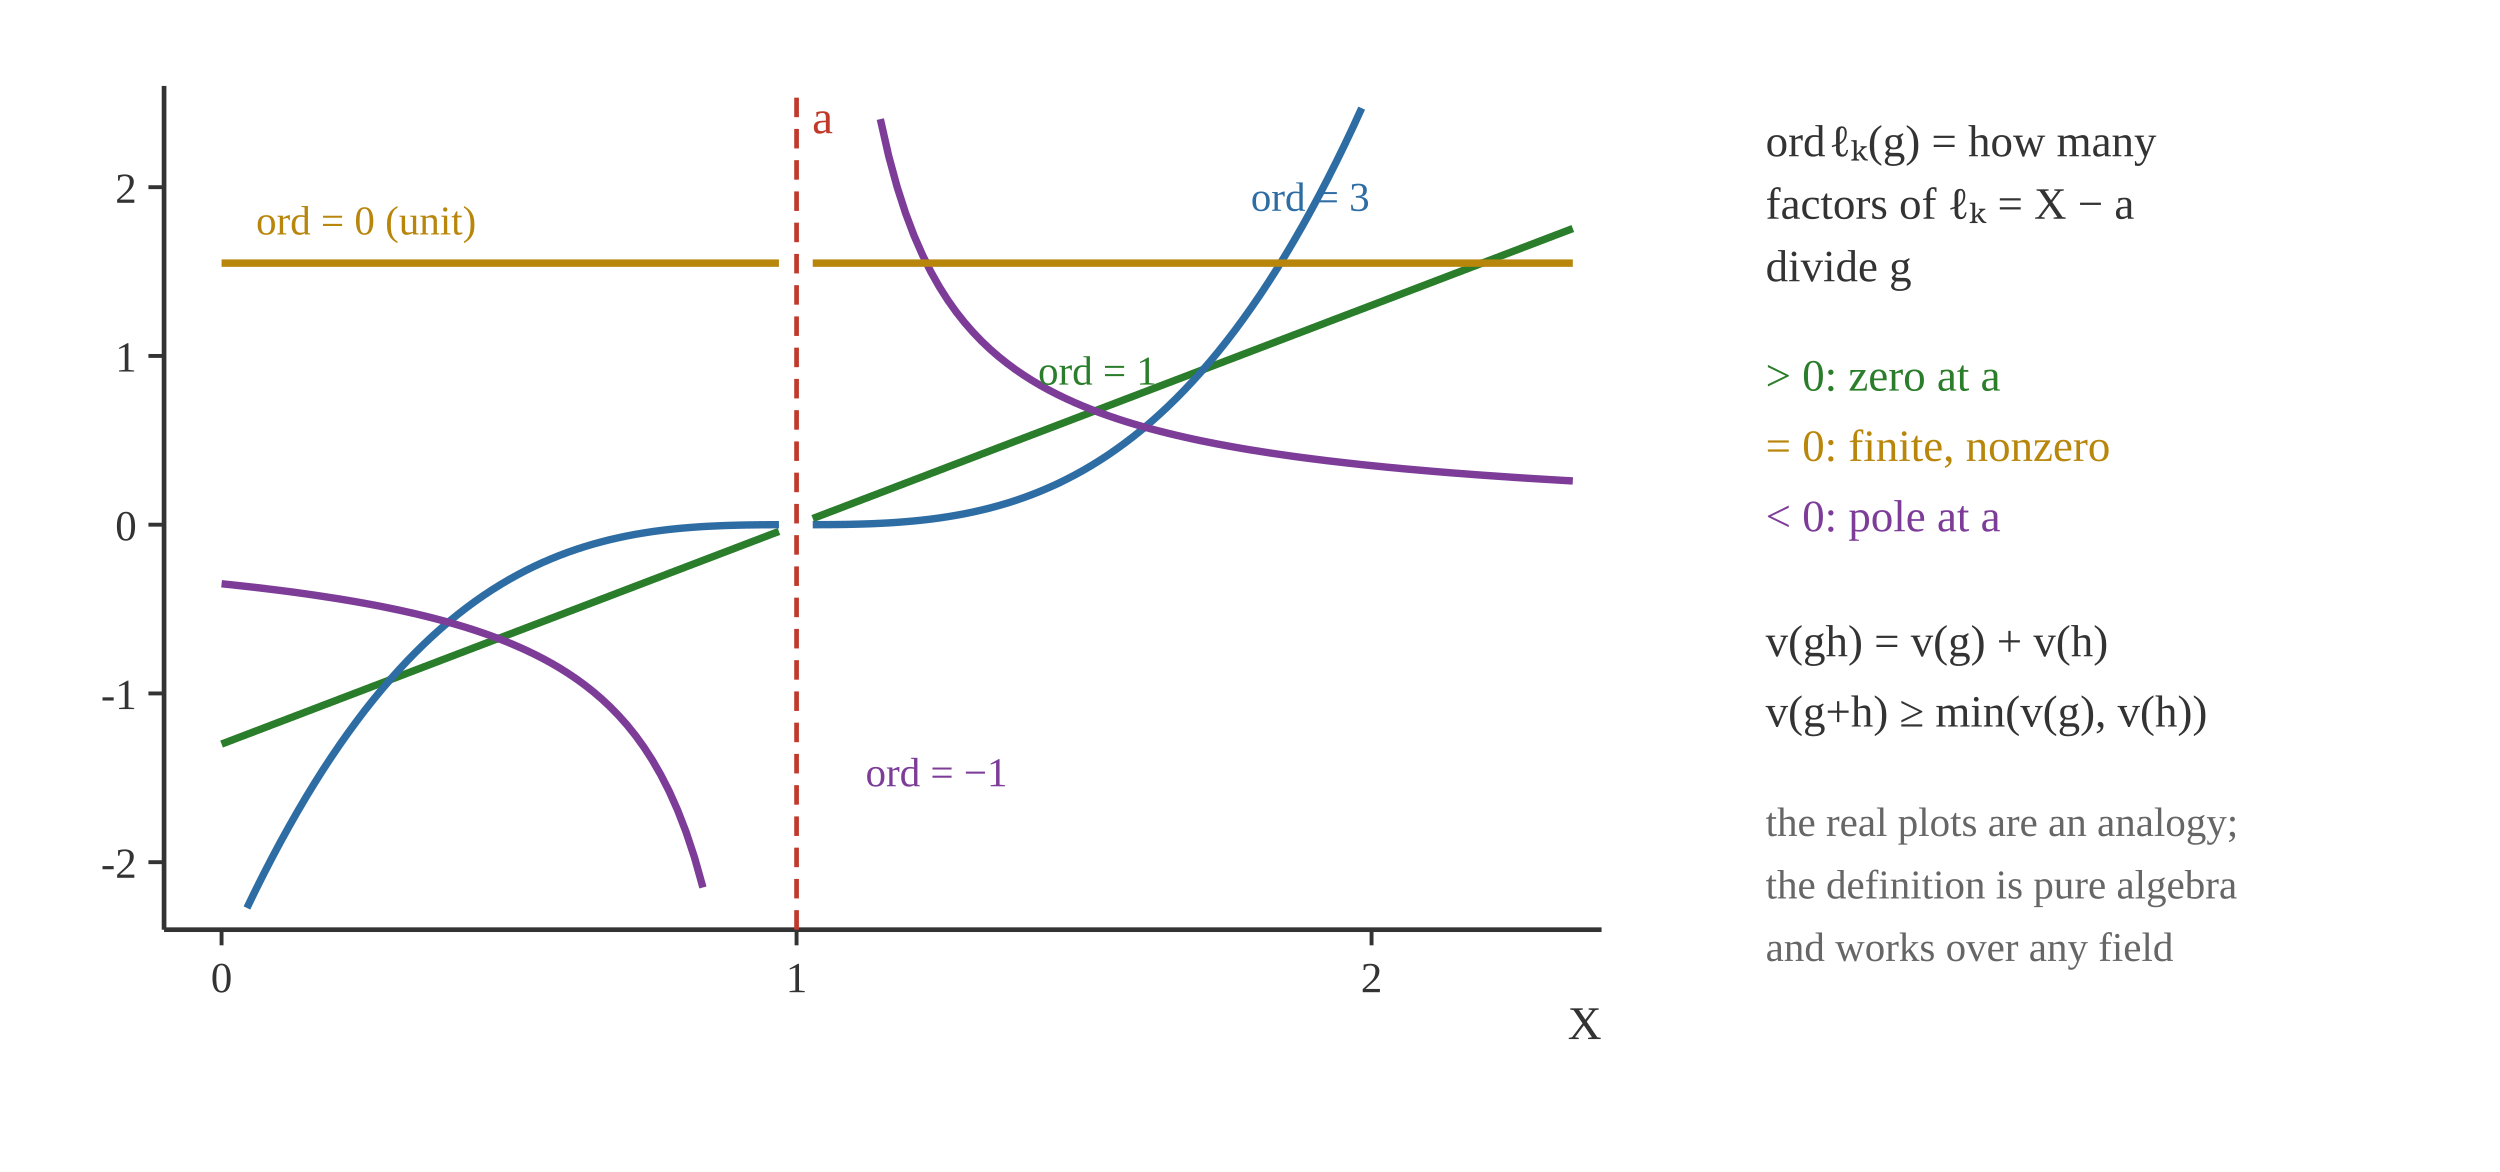
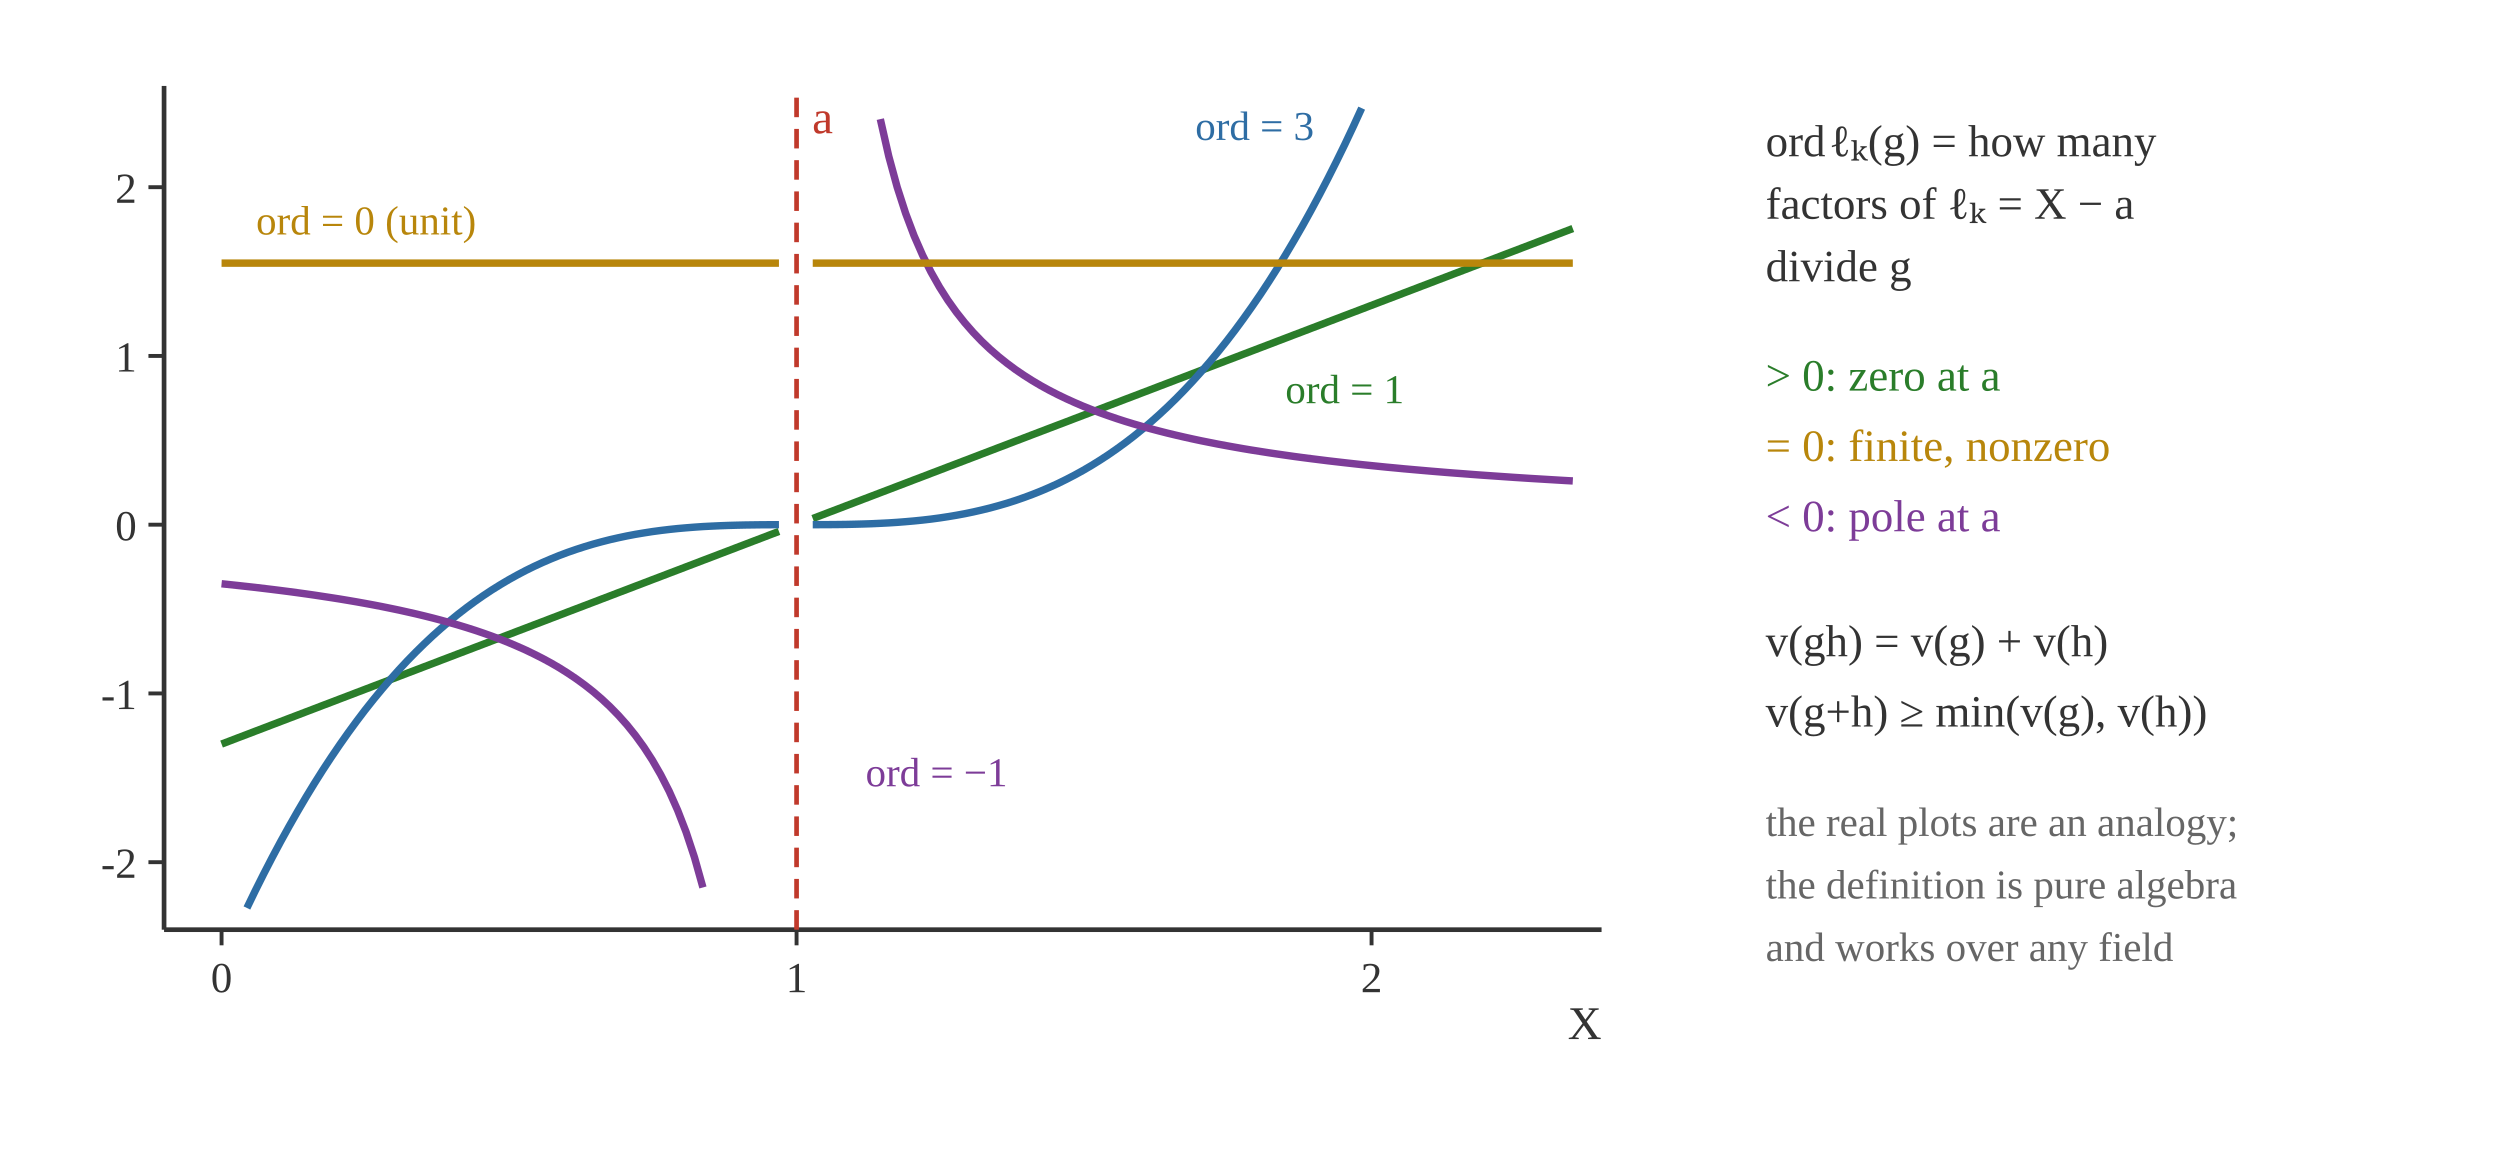
<svg class="setupfig" viewBox="0 0 640 300" width="100%" role="img" aria-label="Orders of vanishing at a point">
  <line x1="42" y1="238" x2="410" y2="238" stroke="#333" stroke-width="1.2" />
  <line x1="42" y1="238" x2="42" y2="22" stroke="#333" stroke-width="1.2" />
  <line x1="56.72" y1="238" x2="56.72" y2="242" stroke="#333" stroke-width="1" />
  <text x="56.72" y="254" font-size="11" text-anchor="middle" fill="#333">0</text>
  <line x1="203.92" y1="238" x2="203.92" y2="242" stroke="#333" stroke-width="1" />
  <text x="203.92" y="254" font-size="11" text-anchor="middle" fill="#333">1</text>
  <line x1="351.12" y1="238" x2="351.12" y2="242" stroke="#333" stroke-width="1" />
  <text x="351.12" y="254" font-size="11" text-anchor="middle" fill="#333">2</text>
  <line x1="38" y1="220.72" x2="42" y2="220.72" stroke="#333" stroke-width="1" />
  <text x="35" y="224.72" font-size="11" text-anchor="end" fill="#333">-2</text>
  <line x1="38" y1="177.52" x2="42" y2="177.52" stroke="#333" stroke-width="1" />
  <text x="35" y="181.52" font-size="11" text-anchor="end" fill="#333">-1</text>
  <line x1="38" y1="134.32" x2="42" y2="134.32" stroke="#333" stroke-width="1" />
  <text x="35" y="138.32" font-size="11" text-anchor="end" fill="#333">0</text>
  <line x1="38" y1="91.12" x2="42" y2="91.12" stroke="#333" stroke-width="1" />
  <text x="35" y="95.12" font-size="11" text-anchor="end" fill="#333">1</text>
  <line x1="38" y1="47.92" x2="42" y2="47.92" stroke="#333" stroke-width="1" />
  <text x="35" y="51.92" font-size="11" text-anchor="end" fill="#333">2</text>
  <text x="410" y="266" font-size="12" text-anchor="end" fill="#333">X</text>
  <line x1="203.92" y1="238" x2="203.92" y2="22" stroke="#c0392b" stroke-width="1.2" stroke-dasharray="5 3" />
  <polyline points="56.72,190.48 58.88,189.66 61.04,188.83 63.21,188.01 65.37,187.18 67.53,186.36 69.69,185.53 71.85,184.71 74.02,183.88 76.18,183.06 78.34,182.23 80.5,181.41 82.66,180.58 84.83,179.76 86.99,178.93 89.15,178.11 91.31,177.28 93.47,176.46 95.64,175.63 97.8,174.81 99.96,173.98 102.12,173.16 104.28,172.33 106.45,171.51 108.61,170.68 110.77,169.86 112.93,169.03 115.09,168.21 117.26,167.38 119.42,166.56 121.58,165.73 123.74,164.91 125.9,164.08 128.07,163.26 130.23,162.44 132.39,161.61 134.55,160.79 136.71,159.96 138.88,159.14 141.04,158.31 143.2,157.49 145.36,156.66 147.52,155.84 149.69,155.01 151.85,154.19 154.01,153.36 156.17,152.54 158.33,151.71 160.5,150.89 162.66,150.06 164.82,149.24 166.98,148.41 169.14,147.59 171.31,146.76 173.47,145.94 175.63,145.11 177.79,144.29 179.95,143.46 182.12,142.64 184.28,141.81 186.44,140.99 188.6,140.16 190.76,139.34 192.93,138.51 195.09,137.69 197.25,136.86 199.41,136.04" fill="none" stroke="#2a7d2a" stroke-width="1.9" />
  <polyline points="208.06,132.74 210.22,131.92 212.38,131.09 214.55,130.27 216.71,129.44 218.87,128.62 221.03,127.79 223.19,126.97 225.36,126.14 227.52,125.32 229.68,124.49 231.84,123.67 234,122.84 236.17,122.02 238.33,121.19 240.49,120.37 242.65,119.54 244.81,118.72 246.98,117.89 249.14,117.07 251.3,116.24 253.46,115.42 255.62,114.59 257.79,113.77 259.95,112.94 262.11,112.12 264.27,111.29 266.43,110.47 268.6,109.64 270.76,108.82 272.92,108 275.08,107.17 277.24,106.35 279.41,105.52 281.57,104.7 283.73,103.87 285.89,103.05 288.05,102.22 290.22,101.4 292.38,100.57 294.54,99.75 296.7,98.92 298.86,98.1 301.03,97.27 303.19,96.45 305.35,95.62 307.51,94.8 309.67,93.97 311.84,93.15 314,92.32 316.16,91.5 318.32,90.67 320.48,89.85 322.65,89.02 324.81,88.2 326.97,87.37 329.13,86.55 331.29,85.72 333.46,84.9 335.62,84.07 337.78,83.25 339.94,82.42 342.1,81.6 344.27,80.77 346.43,79.95 348.59,79.13 350.75,78.3 352.91,77.48 355.08,76.65 357.24,75.83 359.4,75 361.56,74.18 363.72,73.35 365.89,72.53 368.05,71.7 370.21,70.88 372.37,70.05 374.53,69.23 376.7,68.4 378.86,67.58 381.02,66.75 383.18,65.93 385.34,65.1 387.51,64.28 389.67,63.45 391.83,62.63 393.99,61.8 396.15,60.98 398.32,60.15 400.48,59.33 402.64,58.5" fill="none" stroke="#2a7d2a" stroke-width="1.9" />
  <polyline points="63.21,232.44 65.37,227.98 67.53,223.67 69.69,219.49 71.85,215.44 74.02,211.52 76.18,207.73 78.34,204.06 80.5,200.52 82.66,197.1 84.83,193.8 86.99,190.62 89.15,187.56 91.31,184.61 93.47,181.76 95.64,179.03 97.8,176.41 99.96,173.89 102.12,171.47 104.28,169.15 106.45,166.93 108.61,164.81 110.77,162.78 112.93,160.85 115.09,159 117.26,157.24 119.42,155.57 121.58,153.98 123.74,152.47 125.9,151.04 128.07,149.69 130.23,148.41 132.39,147.21 134.55,146.07 136.71,145.01 138.88,144.01 141.04,143.08 143.2,142.2 145.36,141.39 147.52,140.64 149.69,139.94 151.85,139.29 154.01,138.7 156.17,138.15 158.33,137.66 160.5,137.2 162.66,136.79 164.82,136.43 166.98,136.09 169.14,135.8 171.31,135.54 173.47,135.31 175.63,135.12 177.79,134.95 179.95,134.8 182.12,134.69 184.28,134.59 186.44,134.51 188.6,134.45 190.76,134.4 192.93,134.37 195.09,134.34 197.25,134.33 199.41,134.32" fill="none" stroke="#2e6da4" stroke-width="1.9" />
  <polyline points="208.06,134.32 210.22,134.31 212.38,134.3 214.55,134.28 216.71,134.25 218.87,134.2 221.03,134.14 223.19,134.07 225.36,133.97 227.52,133.86 229.68,133.72 231.84,133.55 234,133.36 236.17,133.14 238.33,132.89 240.49,132.6 242.65,132.27 244.81,131.91 246.98,131.51 249.14,131.06 251.3,130.57 253.46,130.04 255.62,129.45 257.79,128.82 259.95,128.13 262.11,127.38 264.27,126.58 266.43,125.72 268.6,124.79 270.76,123.81 272.92,122.75 275.08,121.63 277.24,120.44 279.41,119.17 281.57,117.83 283.73,116.42 285.89,114.92 288.05,113.35 290.22,111.69 292.38,109.94 294.54,108.11 296.7,106.19 298.86,104.18 301.03,102.07 303.19,99.87 305.35,97.57 307.51,95.17 309.67,92.67 311.84,90.06 314,87.35 316.16,84.53 318.32,81.59 320.48,78.55 322.65,75.39 324.81,72.11 326.97,68.71 329.13,65.19 331.29,61.55 333.46,57.78 335.62,53.88 337.78,49.85 339.94,45.69 342.1,41.4 344.27,36.97 346.43,32.4 348.59,27.69" fill="none" stroke="#2e6da4" stroke-width="1.9" />
  <polyline points="56.72,149.44 58.88,149.67 61.04,149.9 63.21,150.14 65.37,150.38 67.53,150.64 69.69,150.9 71.85,151.17 74.02,151.45 76.18,151.74 78.34,152.04 80.5,152.35 82.66,152.68 84.83,153.01 86.99,153.35 89.15,153.71 91.31,154.08 93.47,154.47 95.64,154.87 97.8,155.29 99.96,155.73 102.12,156.18 104.28,156.66 106.45,157.15 108.61,157.67 110.77,158.21 112.93,158.78 115.09,159.38 117.26,160 119.42,160.66 121.58,161.35 123.74,162.08 125.9,162.85 128.07,163.66 130.23,164.52 132.39,165.44 134.55,166.4 136.71,167.44 138.88,168.54 141.04,169.71 143.2,170.97 145.36,172.33 147.52,173.78 149.69,175.36 151.85,177.06 154.01,178.91 156.17,180.93 158.33,183.14 160.5,185.57 162.66,188.26 164.82,191.24 166.98,194.57 169.14,198.32 171.31,202.56 173.47,207.41 175.63,212.99 177.79,219.5 179.95,227.19" fill="none" stroke="#7d3c98" stroke-width="1.9" />
  <polyline points="225.36,30.49 227.52,40 229.68,47.92 231.84,54.61 234,60.34 236.17,65.3 238.33,69.64 240.49,73.46 242.65,76.86 244.81,79.89 246.98,82.63 249.14,85.1 251.3,87.35 253.46,89.4 255.62,91.27 257.79,93 259.95,94.6 262.11,96.07 264.27,97.44 266.43,98.72 268.6,99.91 270.76,101.02 272.92,102.06 275.08,103.04 277.24,103.97 279.41,104.84 281.57,105.66 283.73,106.43 285.89,107.17 288.05,107.87 290.22,108.53 292.38,109.16 294.54,109.76 296.7,110.33 298.86,110.88 301.03,111.4 303.19,111.9 305.35,112.38 307.51,112.84 309.67,113.27 311.84,113.7 314,114.1 316.16,114.49 318.32,114.87 320.48,115.23 322.65,115.57 324.81,115.91 326.97,116.23 329.13,116.54 331.29,116.85 333.46,117.14 335.62,117.42 337.78,117.69 339.94,117.96 342.1,118.21 344.27,118.46 346.43,118.7 348.59,118.94 350.75,119.16 352.91,119.38 355.08,119.6 357.24,119.8 359.4,120.01 361.56,120.2 363.72,120.39 365.89,120.58 368.05,120.76 370.21,120.94 372.37,121.11 374.53,121.27 376.7,121.44 378.86,121.6 381.02,121.75 383.18,121.9 385.34,122.05 387.51,122.2 389.67,122.34 391.83,122.48 393.99,122.61 396.15,122.74 398.32,122.87 400.48,123 402.64,123.12" fill="none" stroke="#7d3c98" stroke-width="1.9" />
  <polyline points="56.72,67.36 58.88,67.36 61.04,67.36 63.21,67.36 65.37,67.36 67.53,67.36 69.69,67.36 71.85,67.36 74.02,67.36 76.18,67.36 78.34,67.36 80.5,67.36 82.66,67.36 84.83,67.36 86.99,67.36 89.15,67.36 91.31,67.36 93.47,67.36 95.64,67.36 97.8,67.36 99.96,67.36 102.12,67.36 104.28,67.36 106.45,67.36 108.61,67.36 110.77,67.36 112.93,67.36 115.09,67.36 117.26,67.36 119.42,67.36 121.58,67.36 123.74,67.36 125.9,67.36 128.07,67.36 130.23,67.36 132.39,67.36 134.55,67.36 136.71,67.36 138.88,67.36 141.04,67.36 143.2,67.36 145.36,67.36 147.52,67.36 149.69,67.36 151.85,67.36 154.01,67.36 156.17,67.36 158.33,67.36 160.5,67.36 162.66,67.36 164.82,67.36 166.98,67.36 169.14,67.36 171.31,67.36 173.47,67.36 175.63,67.36 177.79,67.36 179.95,67.36 182.12,67.36 184.28,67.36 186.44,67.36 188.6,67.36 190.76,67.36 192.93,67.36 195.09,67.36 197.25,67.36 199.41,67.36" fill="none" stroke="#b8860b" stroke-width="1.9" />
  <polyline points="208.06,67.36 210.22,67.36 212.38,67.36 214.55,67.36 216.71,67.36 218.87,67.36 221.03,67.36 223.19,67.36 225.36,67.36 227.52,67.36 229.68,67.36 231.84,67.36 234,67.36 236.17,67.36 238.33,67.36 240.49,67.36 242.65,67.36 244.81,67.36 246.98,67.36 249.14,67.36 251.3,67.36 253.46,67.36 255.62,67.36 257.79,67.36 259.95,67.36 262.11,67.36 264.27,67.36 266.43,67.36 268.6,67.36 270.76,67.36 272.92,67.36 275.08,67.36 277.24,67.36 279.41,67.36 281.57,67.36 283.73,67.36 285.89,67.36 288.05,67.36 290.22,67.36 292.38,67.36 294.54,67.36 296.7,67.36 298.86,67.36 301.03,67.36 303.19,67.36 305.35,67.36 307.51,67.36 309.67,67.36 311.84,67.36 314,67.36 316.16,67.36 318.32,67.36 320.48,67.36 322.65,67.36 324.81,67.36 326.97,67.36 329.13,67.36 331.29,67.36 333.46,67.36 335.62,67.36 337.78,67.36 339.94,67.36 342.1,67.36 344.27,67.36 346.43,67.36 348.59,67.36 350.75,67.36 352.91,67.36 355.08,67.36 357.24,67.36 359.4,67.36 361.56,67.36 363.72,67.36 365.89,67.36 368.05,67.36 370.21,67.36 372.37,67.36 374.53,67.36 376.7,67.36 378.86,67.36 381.02,67.36 383.18,67.36 385.34,67.36 387.51,67.36 389.67,67.36 391.83,67.36 393.99,67.36 396.15,67.36 398.32,67.36 400.48,67.36 402.64,67.36" fill="none" stroke="#b8860b" stroke-width="1.9" />
  <text x="65.55" y="60.02" font-size="10.5" text-anchor="start" fill="#b8860b">ord = 0 (unit)</text>
-   <text x="265.74" y="98.46" font-size="10.5" text-anchor="start" fill="#2a7d2a">ord = 1</text>
-   <text x="320.21" y="53.97" font-size="10.5" text-anchor="start" fill="#2e6da4">ord = 3</text>
+   <text x="329.04" y="103.22" font-size="10.5" text-anchor="start" fill="#2a7d2a">ord = 1</text>
+   <text x="336.4" y="35.82" font-size="10.5" text-anchor="end" fill="#2e6da4">ord = 3</text>
  <text x="221.58" y="201.28" font-size="10.5" text-anchor="start" fill="#7d3c98">ord = −1</text>
  <text x="207.92" y="34.1" font-size="12" text-anchor="start" fill="#c0392b" class="v">a</text>
  <text x="452" y="40" font-size="11.5" text-anchor="start" fill="#333">ord ℓₖ(g) = how many</text>
  <text x="452" y="56" font-size="11.5" text-anchor="start" fill="#333">factors of ℓₖ = X − a</text>
  <text x="452" y="72" font-size="11.5" text-anchor="start" fill="#333">divide g</text>
  <text x="452" y="100" font-size="11.5" text-anchor="start" fill="#2a7d2a">&gt; 0: zero at a</text>
  <text x="452" y="118" font-size="11.5" text-anchor="start" fill="#b8860b">= 0: finite, nonzero</text>
  <text x="452" y="136" font-size="11.5" text-anchor="start" fill="#7d3c98">&lt; 0: pole at a</text>
  <text x="452" y="168" font-size="11.5" text-anchor="start" fill="#333">v(gh) = v(g) + v(h)</text>
  <text x="452" y="186" font-size="11.5" text-anchor="start" fill="#333">v(g+h) ≥ min(v(g), v(h))</text>
  <text x="452" y="214" font-size="10.5" text-anchor="start" fill="#666">the real plots are an analogy;</text>
  <text x="452" y="230" font-size="10.5" text-anchor="start" fill="#666">the definition is pure algebra</text>
  <text x="452" y="246" font-size="10.5" text-anchor="start" fill="#666">and works over any field</text>
</svg>
